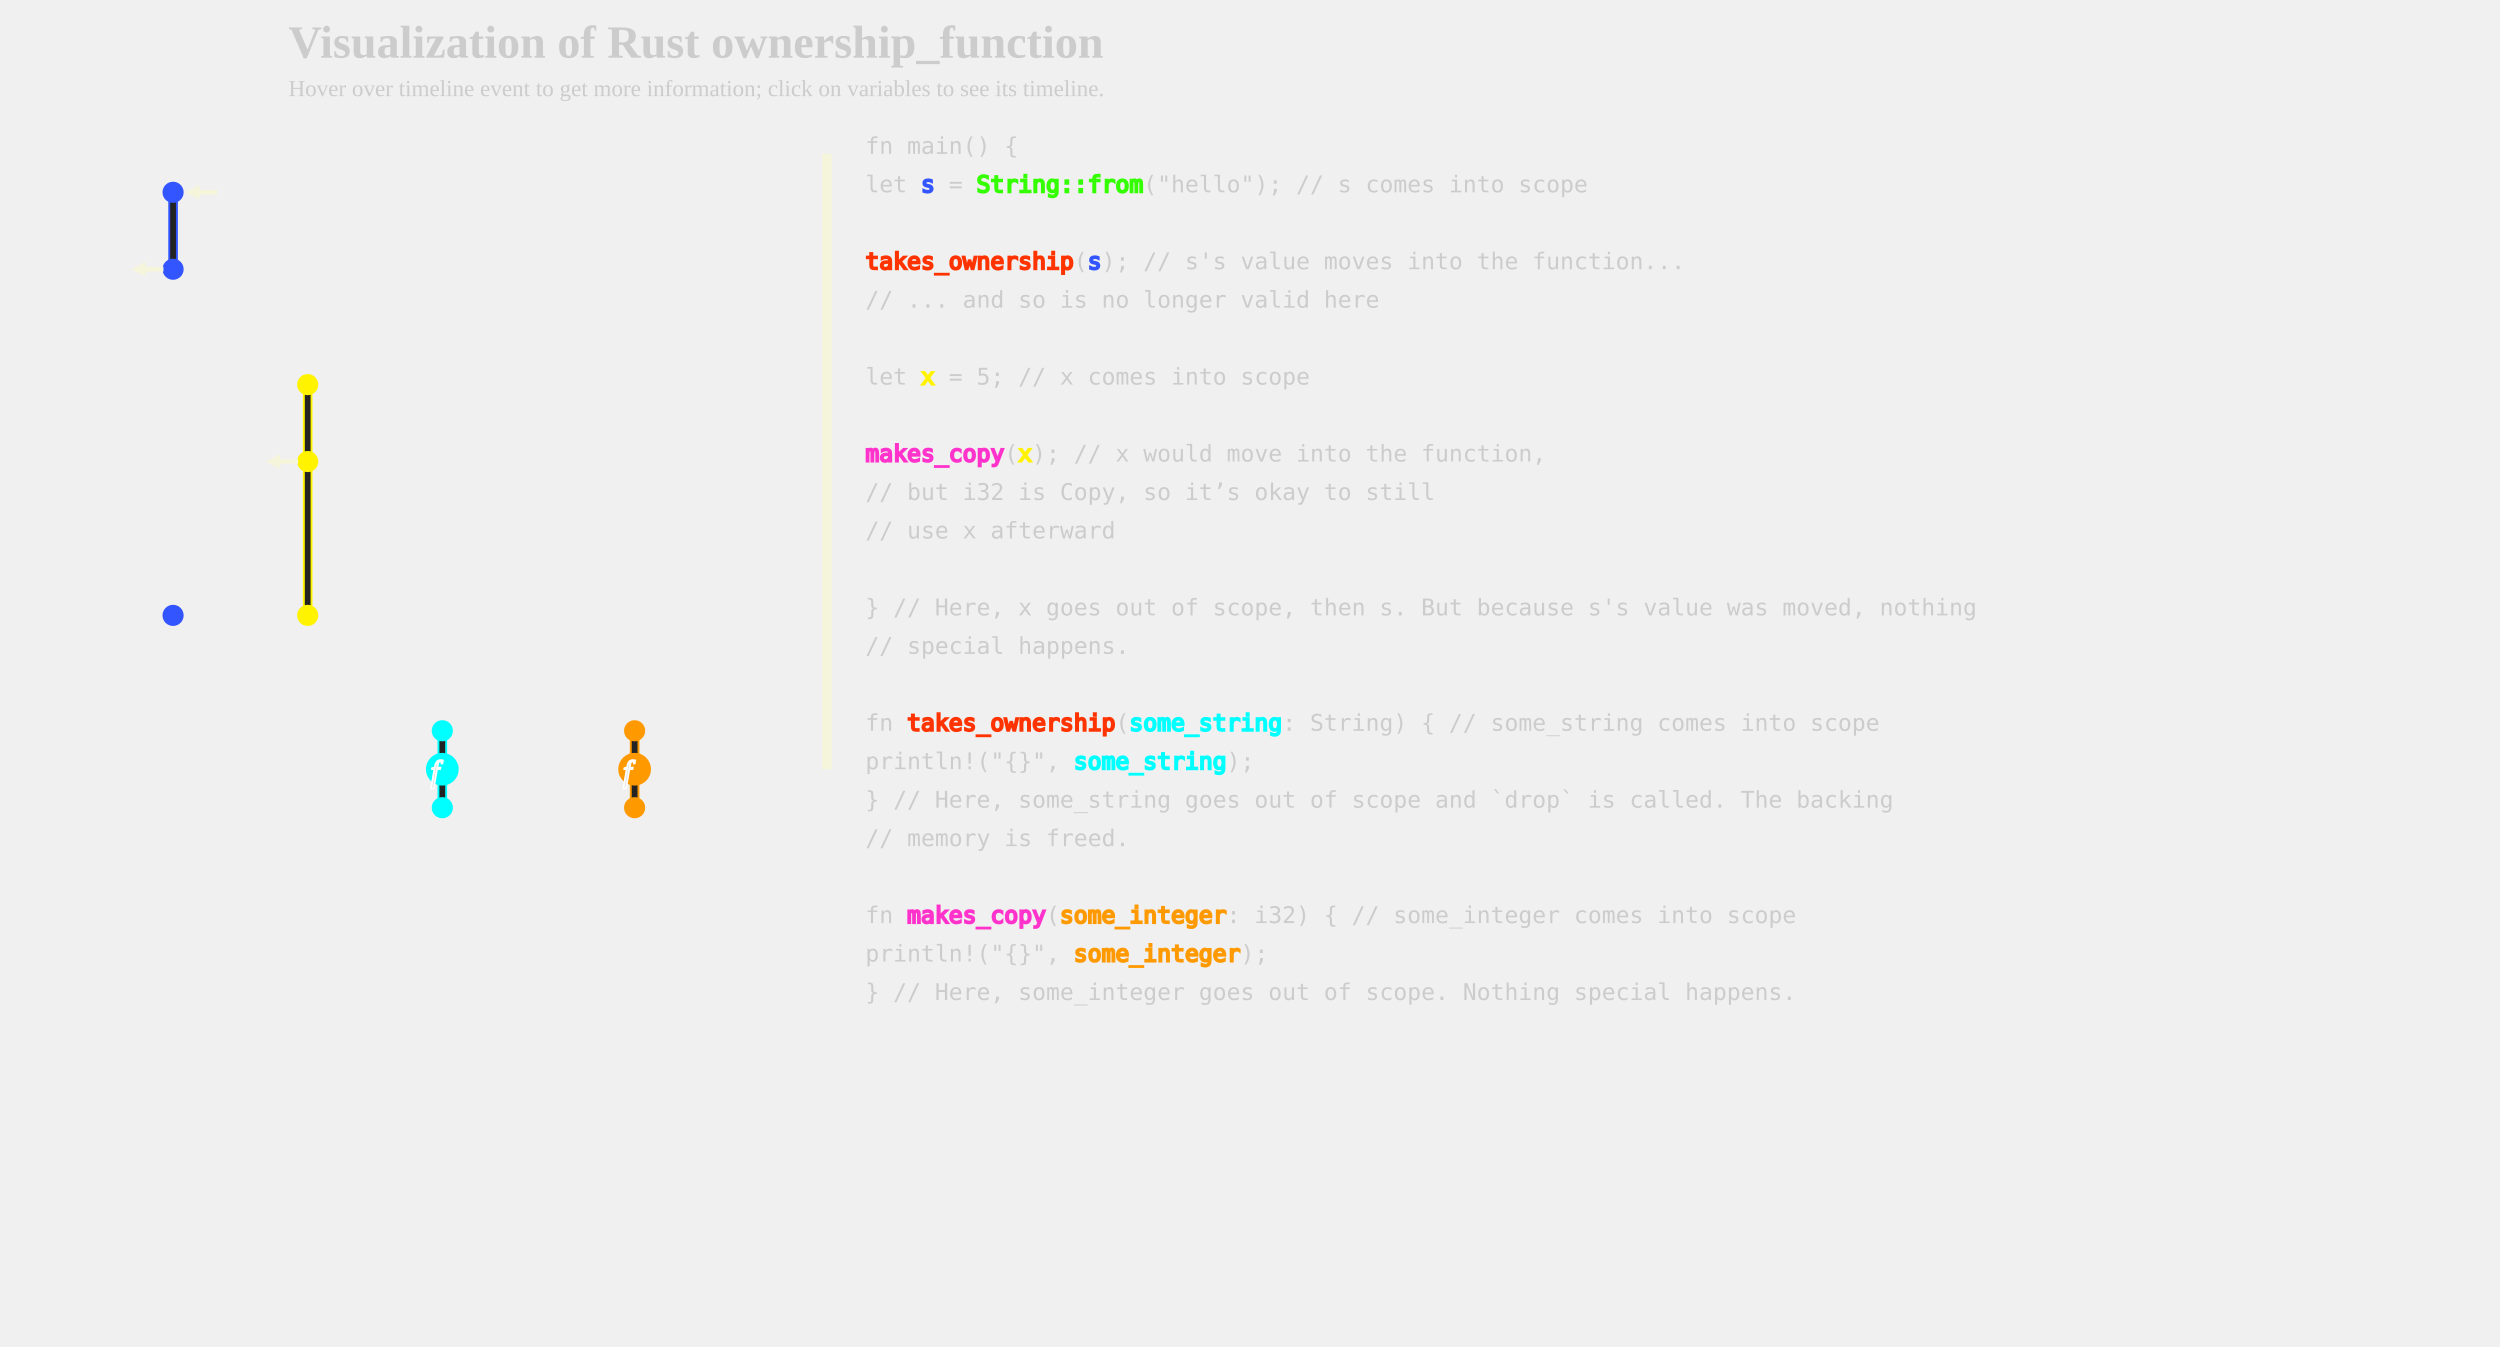
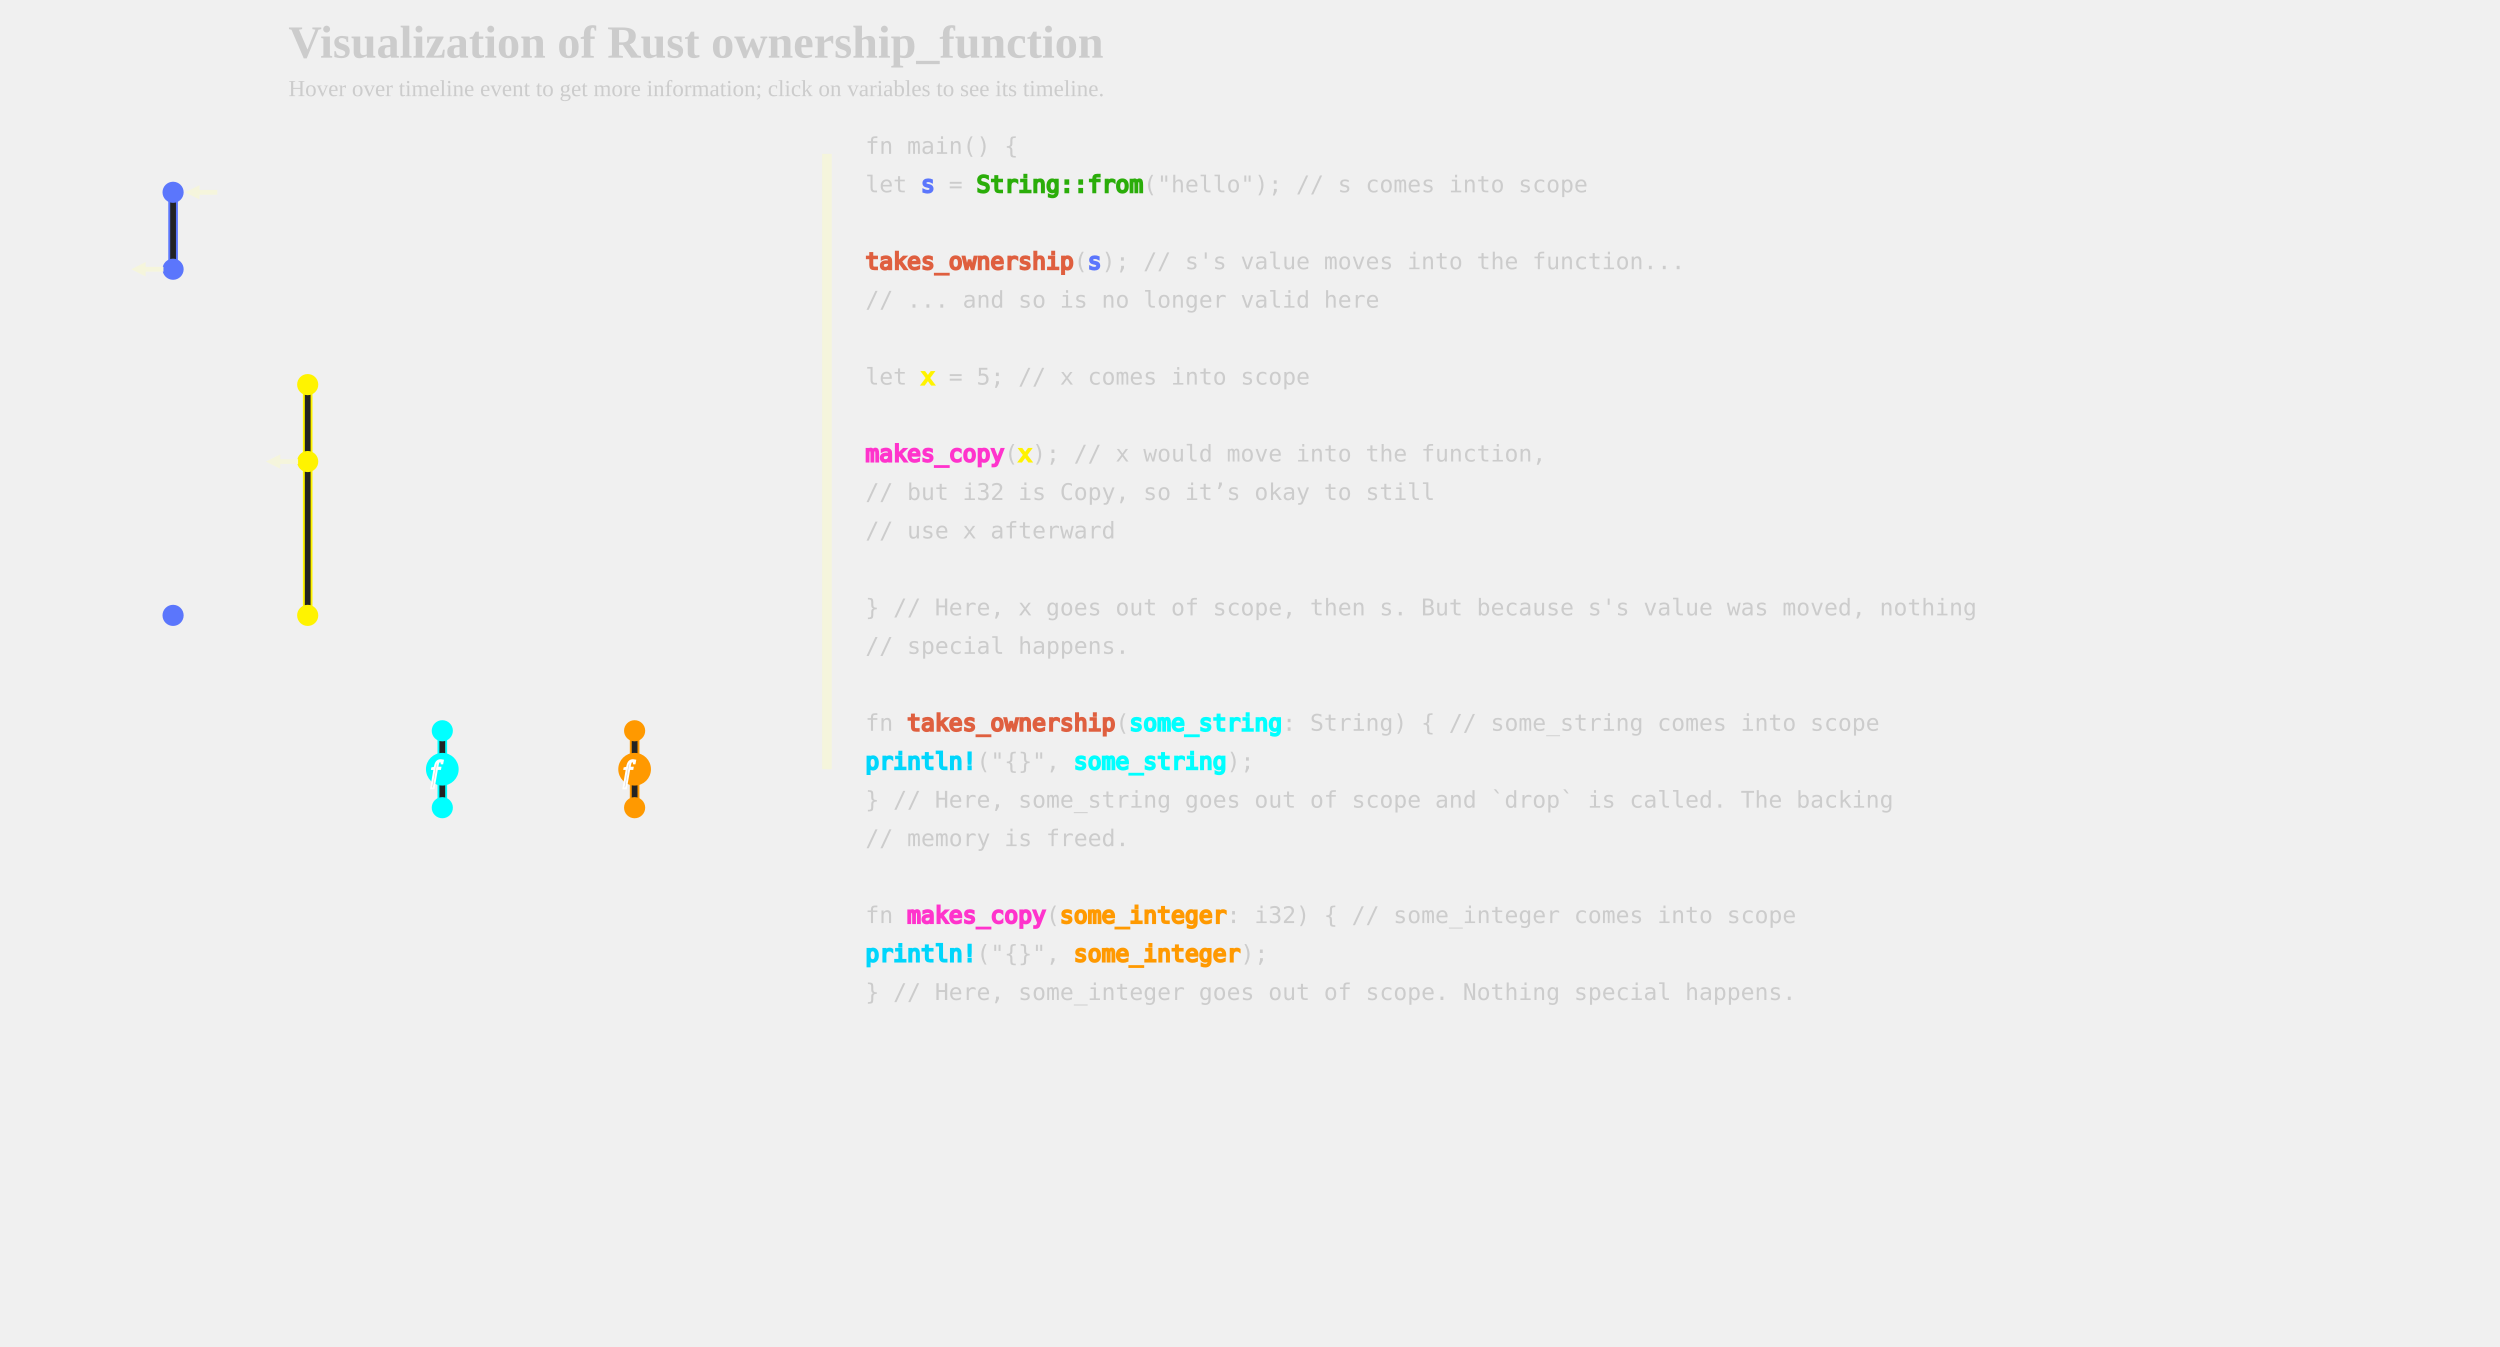
<svg xmlns="http://www.w3.org/2000/svg" xmlns:xlink="http://www.w3.org/1999/xlink" width="1300px" height="700px" viewBox="-300 0 1000 700">
  <defs>
    <style type="text/css">
        
        /* general setup */
svg {
    background-color: #232323;
}

text {
    fill: #cccccc;
    vertical-align: baseline;
    text-anchor: start;
}

#heading {
    font-size: 24px;
    font-weight: bold;
}

#caption {
    font-size: 12px;
}

/* code related styling */
text.code {
    white-space: pre;
    font-family: "monospace";
}

/* event related styling */
#eventDot:hover {
    transform: scale(1.5);
}

#eventDot {
    transition: all 0.3s;
}

/* function related styling */
#functionDot:hover {
    transform: scale(1.5);
}

#functionDot {
    transition: all 0.3s;
}
/* timeline/event interaction styling */
.solid {
    stroke-width: 5px;
}

.hollow_internal {
    stroke-width: 3px;
    fill: #232323;
}

.dotted {
    stroke-width: 5px;
    stroke-dasharray: "2 1";
}

.extend {
    stroke-width: 1px;
    stroke-dasharray: "2 1";
}

.colorless {
    color: gray;
    fill: gray;
}

/* hash based styling */
[data-hash*="1"] {
-     fill: #3355ff;
-     stroke: #3355ff;
+     fill: #5b76fc;
+     stroke: #5b76fc;
}

[data-hash*="2"] {
-     fill: #33ff00;
-     stroke: #33ff00;
+     fill: #2aad09;
+     stroke: #2aad09;
}

[data-hash*="3"] {
-     fill: #ff3300;
-     stroke: #ff3300;
+     fill: #df5f3f;
+     stroke: #df5f3f;
}

[data-hash*="4"] {
    fill: #fff300;
    stroke: #fff300;
}

[data-hash*="5"] {
    fill: #ff33cc;
    stroke: #ff33cc;
}

[data-hash*="6"] {
    fill: #00ffff;
    stroke: #00ffff;
}

[data-hash*="7"] {
    fill: #ff9900;
    stroke: #ff9900;
+ }
+ 
+ [data-hash*="8"] {
+     fill: #00d6fc;
+     stroke: #00d6fc;
+ }
+ 
+ [data-hash*="9"] {
+     fill: #9aeb58;
+     stroke: #9aeb58;
}

        
        </style>
    <circle id="eventDot" cx="0" cy="0" r="5" />
    <g id="functionDot">
      <circle id="eventDot" cx="0" cy="0" r="8" />
      <text dx="-6" dy="2" font-size="16" font-style="italic" dominant-baseline="middle" text-anchor="middle" color="white" stroke="white" fill="white">f</text>
    </g>
    <marker id="arrowHead" viewBox="0 0 10 10" refX="1" refY="5" markerUnits="strokeWidth" markerWidth="3px" markerHeight="3px" orient="auto" fill="beige">
      <path d="M 0 0 L 10 5 L 0 10 z" fill="inherit" />
    </marker>
  </defs>
  <g>
    <text id="heading" x="-300" y="30">Visualization of Rust ownership_function</text>
    <text id="caption" x="-300" y="50">Hover over timeline event to get more information; click on variables to see its timeline.</text>
  </g>
  <g id="labels">
    <text x="-220" y="80" />
    <text dominant-baseline="middle" text-anchor="middle" class="code" x="-220" y="80" data-hash="6" />
+     <text x="-360" y="80" />
+     <text dominant-baseline="middle" text-anchor="middle" class="code" x="-360" y="80" data-hash="1" />
+     <text x="-290" y="80" />
+     <text dominant-baseline="middle" text-anchor="middle" class="code" x="-290" y="80" data-hash="4" />
    <text x="-120" y="80" />
    <text dominant-baseline="middle" text-anchor="middle" class="code" x="-120" y="80" data-hash="7" />
-     <text x="-290" y="80" />
-     <text dominant-baseline="middle" text-anchor="middle" class="code" x="-290" y="80" data-hash="4" />
-     <text x="-360" y="80" />
-     <text dominant-baseline="middle" text-anchor="middle" class="code" x="-360" y="80" data-hash="1" />
  </g>
  <g id="timelines">
    <line data-hash="1" class="solid" x1="-360" x2="-360" y1="100" y2="140" />
    <line stroke="#232323" stroke-width="3px" x1="-360" x2="-360" y1="105" y2="135" />
    <line data-hash="4" class="solid" x1="-290" x2="-290" y1="200" y2="240" />
    <line stroke="#232323" stroke-width="3px" x1="-290" x2="-290" y1="205" y2="235" />
    <line data-hash="4" class="solid" x1="-290" x2="-290" y1="240" y2="320" />
    <line stroke="#232323" stroke-width="3px" x1="-290" x2="-290" y1="245" y2="315" />
    <line data-hash="6" class="solid" x1="-220" x2="-220" y1="380" y2="400" />
    <line stroke="#232323" stroke-width="3px" x1="-220" x2="-220" y1="385" y2="395" />
    <line data-hash="6" class="solid" x1="-220" x2="-220" y1="400" y2="400" />
    <line stroke="#232323" stroke-width="3px" x1="-220" x2="-220" y1="405" y2="395" />
    <line data-hash="6" class="solid" x1="-220" x2="-220" y1="400" y2="420" />
    <line stroke="#232323" stroke-width="3px" x1="-220" x2="-220" y1="405" y2="415" />
    <line data-hash="7" class="solid" x1="-120" x2="-120" y1="380" y2="400" />
    <line stroke="#232323" stroke-width="3px" x1="-120" x2="-120" y1="385" y2="395" />
    <line data-hash="7" class="solid" x1="-120" x2="-120" y1="400" y2="400" />
    <line stroke="#232323" stroke-width="3px" x1="-120" x2="-120" y1="405" y2="395" />
    <line data-hash="7" class="solid" x1="-120" x2="-120" y1="400" y2="420" />
    <line stroke="#232323" stroke-width="3px" x1="-120" x2="-120" y1="405" y2="415" />
  </g>
  <g id="events">
    <use xlink:href="#eventDot" data-hash="1" x="-360" y="100" />
    <use xlink:href="#eventDot" data-hash="1" x="-360" y="140" />
    <use xlink:href="#eventDot" data-hash="1" x="-360" y="320" />
    <use xlink:href="#eventDot" data-hash="4" x="-290" y="200" />
    <use xlink:href="#eventDot" data-hash="4" x="-290" y="240" />
    <use xlink:href="#eventDot" data-hash="4" x="-290" y="320" />
    <use xlink:href="#eventDot" data-hash="6" x="-220" y="380" />
    <use xlink:href="#eventDot" data-hash="6" x="-220" y="400" />
    <use xlink:href="#eventDot" data-hash="6" x="-220" y="400" />
    <use xlink:href="#eventDot" data-hash="6" x="-220" y="420" />
    <use xlink:href="#eventDot" data-hash="7" x="-120" y="380" />
    <use xlink:href="#eventDot" data-hash="7" x="-120" y="400" />
    <use xlink:href="#eventDot" data-hash="7" x="-120" y="400" />
    <use xlink:href="#eventDot" data-hash="7" x="-120" y="420" />
  </g>
  <g id="arrows">
    <text x="-334" y="105" font-size="20" font-style="italic" class="heavy" />
    <polyline stroke-width="2.5" stroke="beige" points="-337,100 -347,100 " marker-end="url(#arrowHead)" />
    <text x="-395" y="145" font-size="20" font-style="italic" class="heavy" />
    <polyline stroke-width="2.5" stroke="beige" points="-365,140 -375,140 " marker-end="url(#arrowHead)" />
    <text x="-325" y="245" font-size="20" font-style="italic" class="heavy" />
    <polyline stroke-width="2.5" stroke="beige" points="-295,240 -305,240 " marker-end="url(#arrowHead)" />
    <use xlink:href="#functionDot" data-hash="6" x="-220" y="400" />
    <use xlink:href="#functionDot" data-hash="7" x="-120" y="400" />
  </g>
  <g id="dividers">
    <line class="solid" stroke="beige" x1="-20" x2="-20" y1="80" y2="400" />
  </g>
  <g id="code">
    <text class="code" x="0" y="80"> fn main() { </text>
    <text class="code" x="0" y="100">     let <tspan data-hash="1">s</tspan> = <tspan data-hash="2">String::from</tspan>("hello");  // s comes into scope </text>
    <text class="code" x="0" y="120">  </text>
    <text class="code" x="0" y="140">
      <tspan data-hash="3">takes_ownership</tspan>(<tspan data-hash="1">s</tspan>);             // s's value moves into the function... </text>
    <text class="code" x="0" y="160">                                     // ... and so is no longer valid here </text>
    <text class="code" x="0" y="180">  </text>
    <text class="code" x="0" y="200">     let <tspan data-hash="4">x</tspan> = 5;                      // x comes into scope </text>
    <text class="code" x="0" y="220">  </text>
    <text class="code" x="0" y="240">
      <tspan data-hash="5">makes_copy</tspan>(<tspan data-hash="4">x</tspan>);                  // x would move into the function, </text>
    <text class="code" x="0" y="260">                                     // but i32 is Copy, so it’s okay to still </text>
    <text class="code" x="0" y="280">                                     // use x afterward </text>
    <text class="code" x="0" y="300">  </text>
    <text class="code" x="0" y="320"> } // Here, x goes out of scope, then s. But because s's value was moved, nothing </text>
    <text class="code" x="0" y="340">   // special happens. </text>
    <text class="code" x="0" y="360">  </text>
    <text class="code" x="0" y="380"> fn <tspan data-hash="3">takes_ownership</tspan>(<tspan data-hash="6">some_string</tspan>: String) { // some_string comes into scope </text>
    <text class="code" x="0" y="400">
      <tspan data-hash="8">println!</tspan>("{}", <tspan data-hash="6">some_string</tspan>); </text>
    <text class="code" x="0" y="420"> } // Here, some_string goes out of scope and `drop` is called. The backing </text>
    <text class="code" x="0" y="440">   // memory is freed. </text>
    <text class="code" x="0" y="460">  </text>
    <text class="code" x="0" y="480"> fn <tspan data-hash="5">makes_copy</tspan>(<tspan data-hash="7">some_integer</tspan>: i32) { // some_integer comes into scope </text>
    <text class="code" x="0" y="500">
      <tspan data-hash="8">println!</tspan>("{}", <tspan data-hash="7">some_integer</tspan>); </text>
    <text class="code" x="0" y="520"> } // Here, some_integer goes out of scope. Nothing special happens. </text>
  </g>
</svg>
